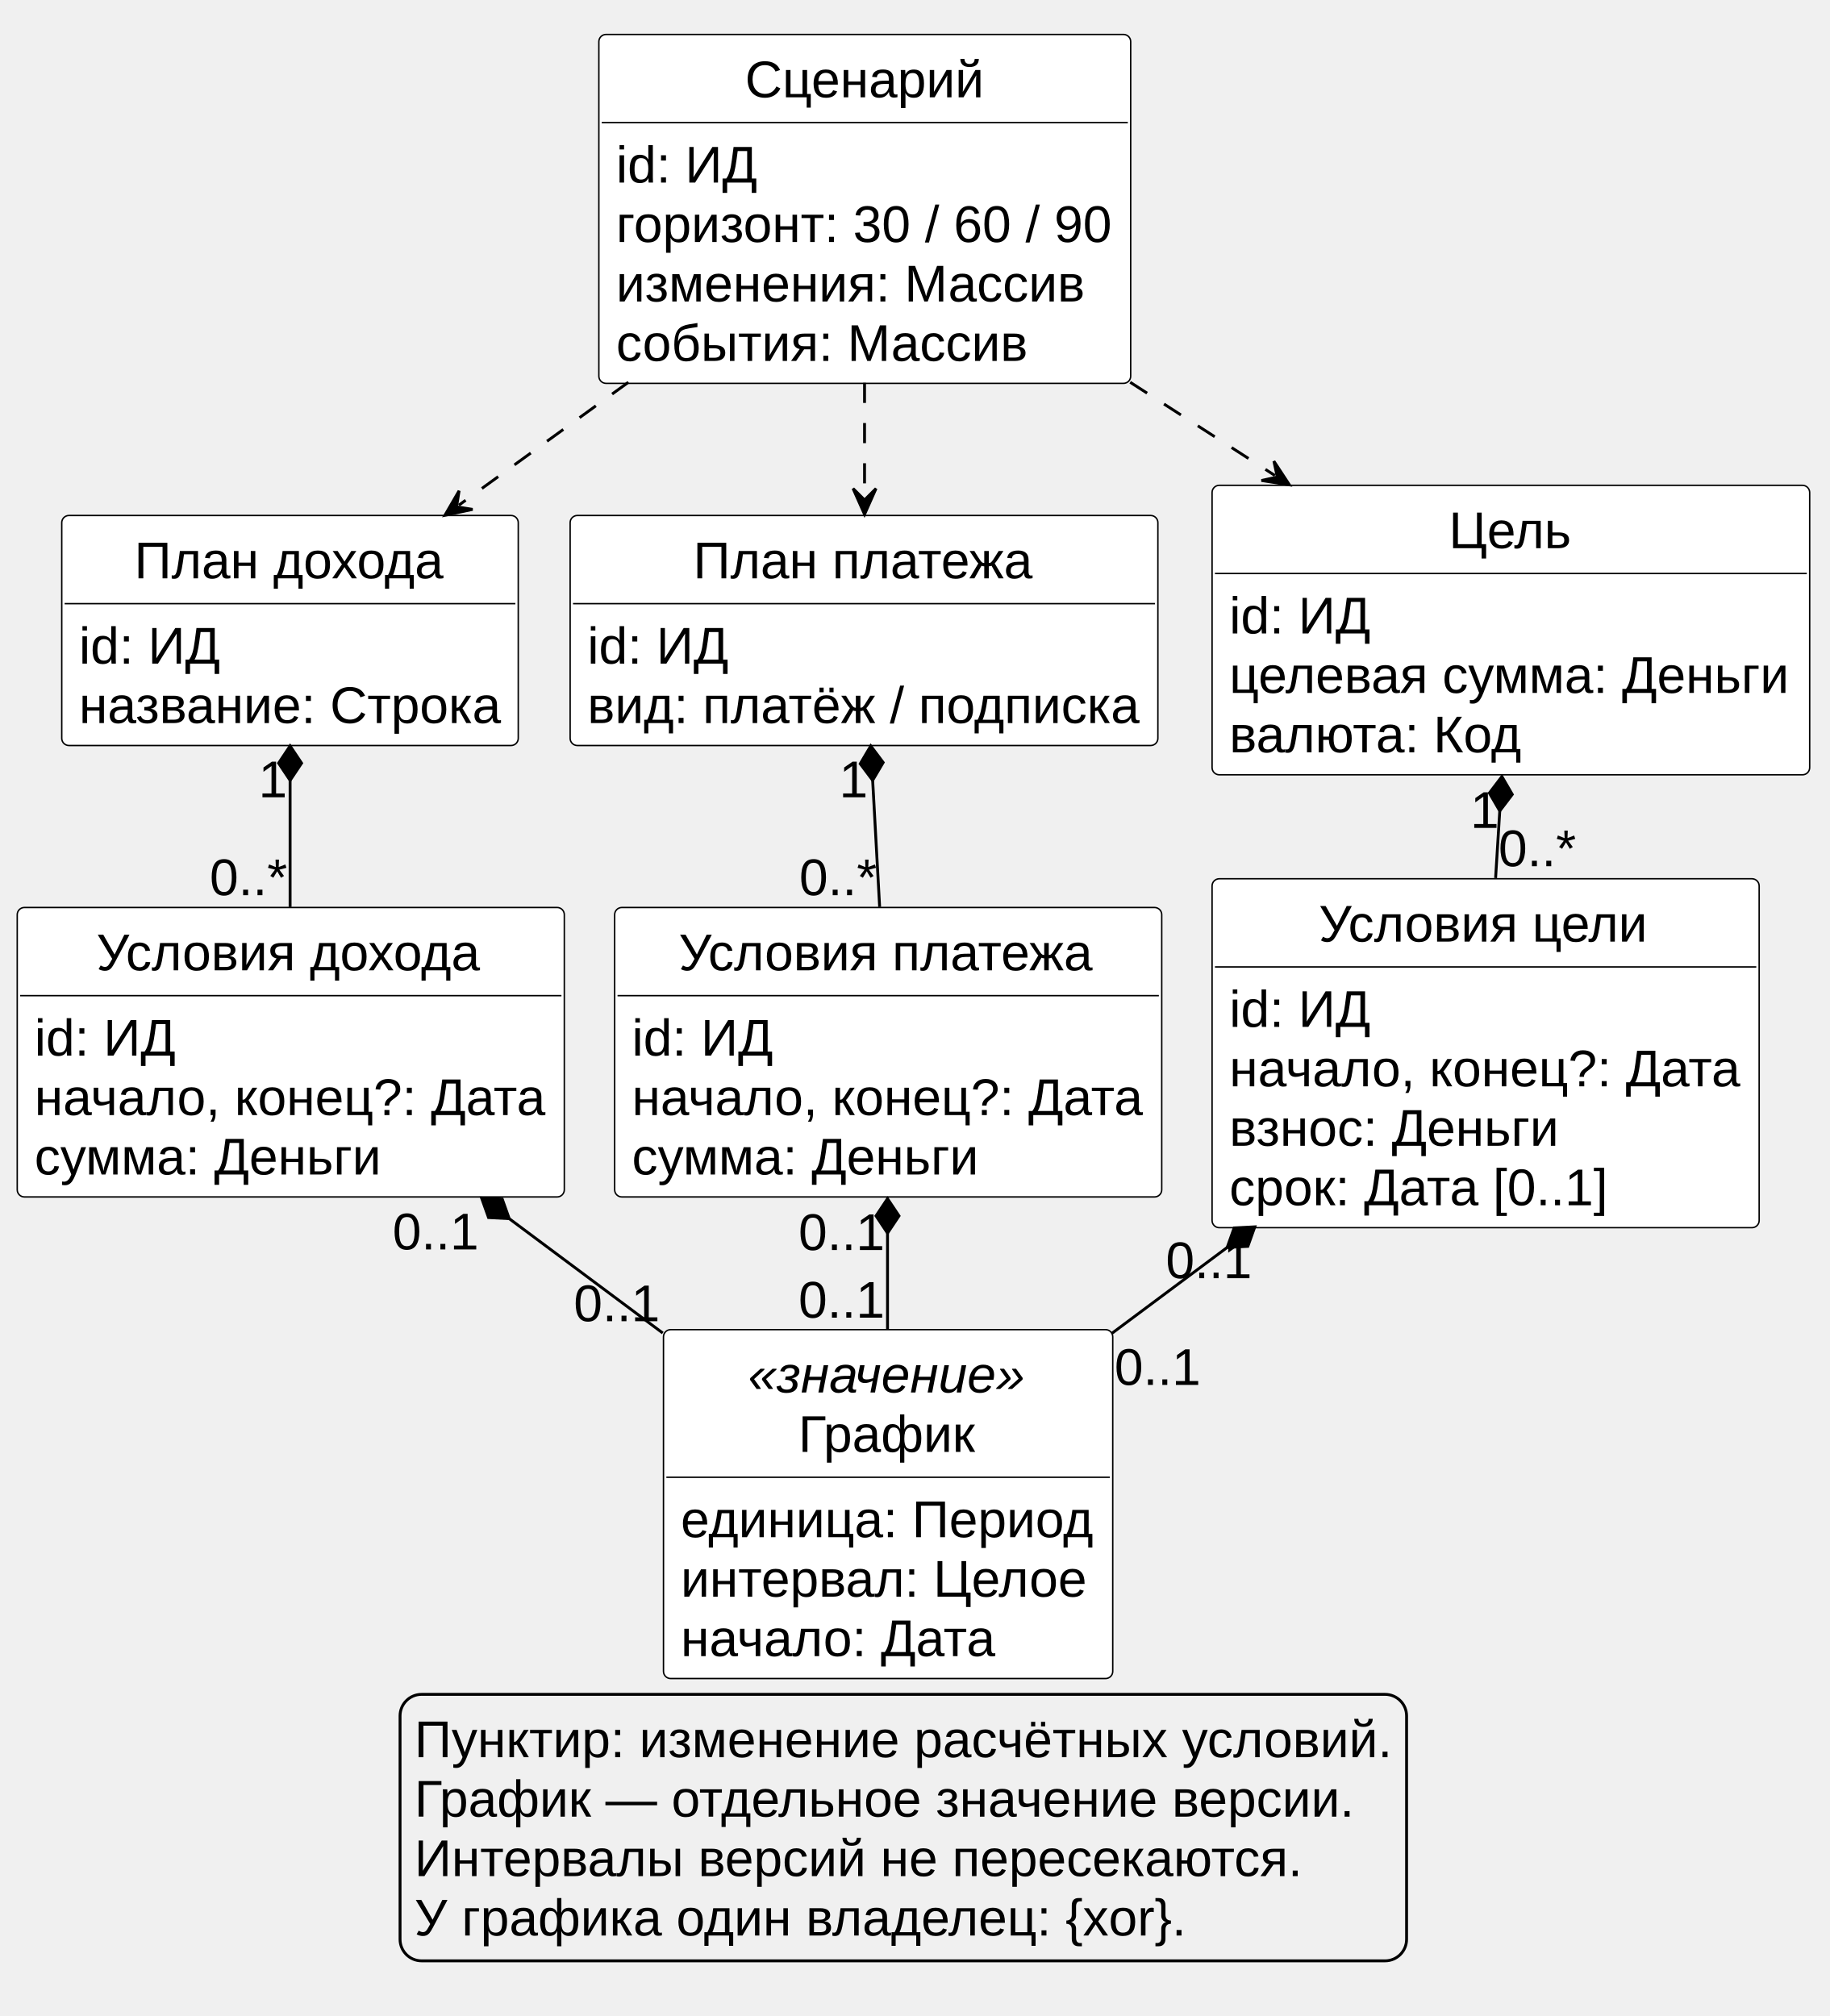
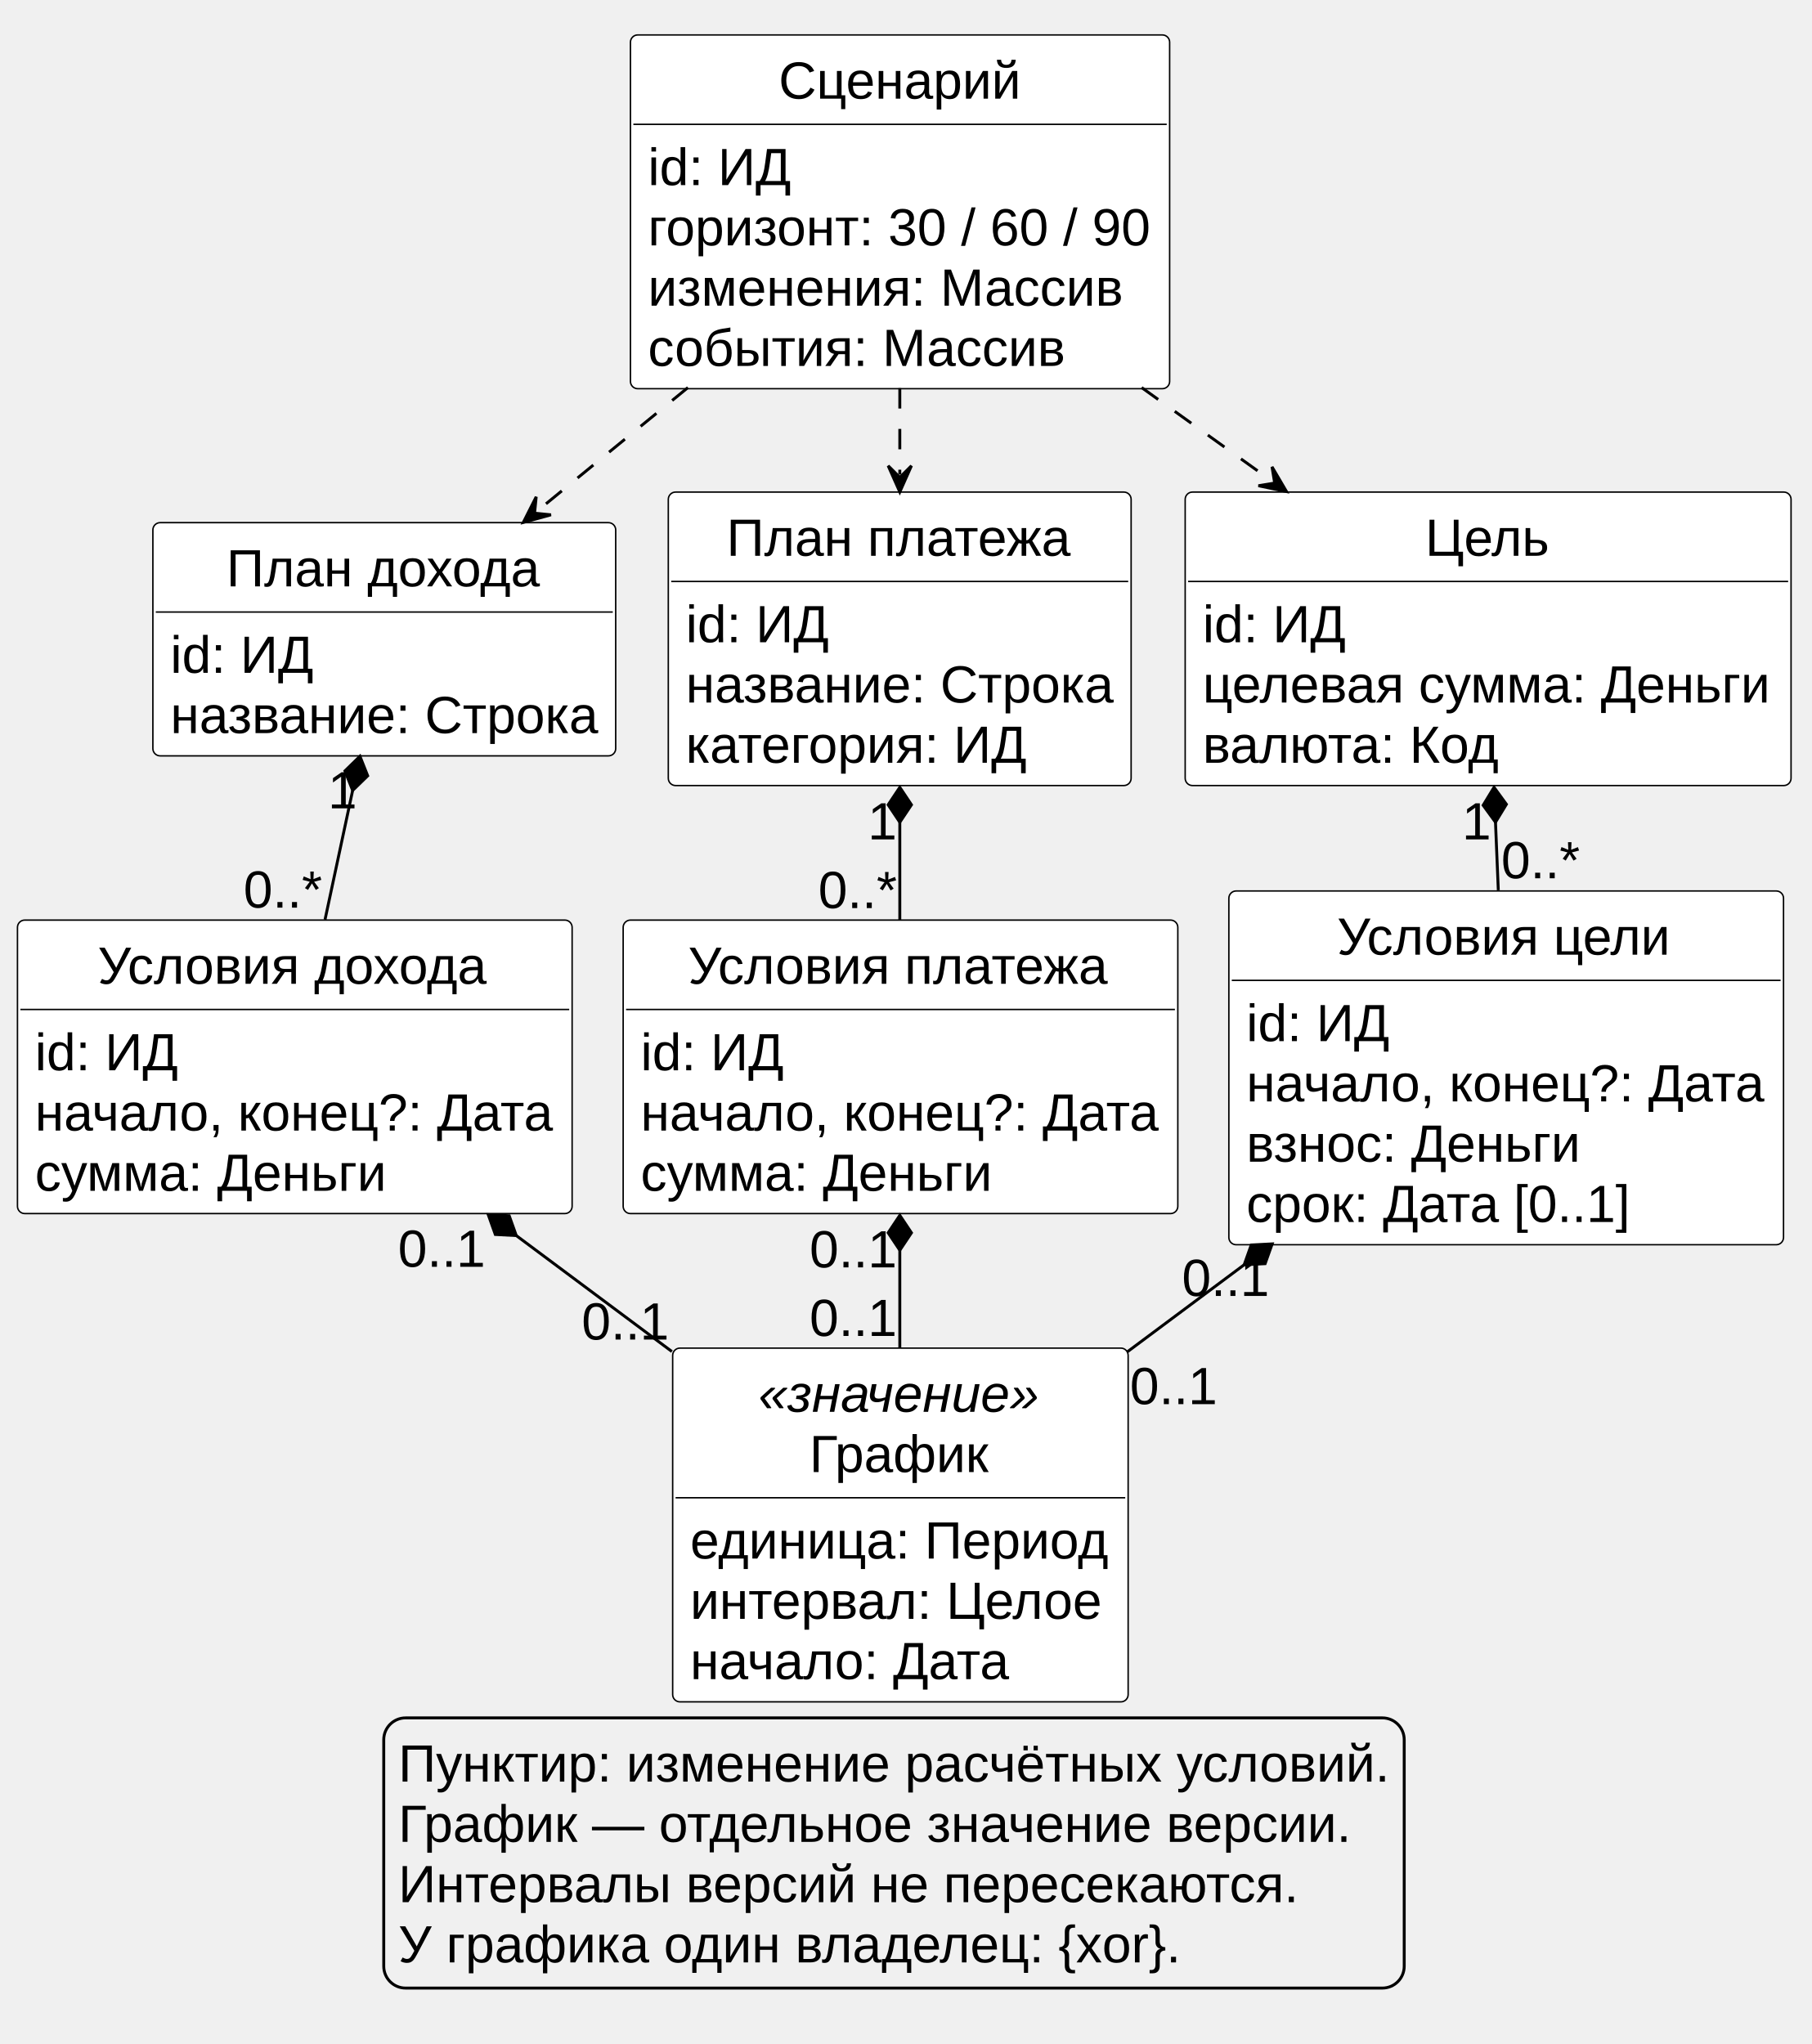
- <svg xmlns="http://www.w3.org/2000/svg" contentStyleType="text/css" data-diagram-type="CLASS" height="702px" preserveAspectRatio="none" style="width:637px;height:702px;background:#FFFFFF;" version="1.1" viewBox="0 0 637 702" width="637px" zoomAndPan="magnify">
+ <svg xmlns="http://www.w3.org/2000/svg" contentStyleType="text/css" data-diagram-type="CLASS" height="702px" preserveAspectRatio="none" style="width:622px;height:702px;background:#FFFFFF;" version="1.1" viewBox="0 0 622 702" width="622px" zoomAndPan="magnify">
  <defs />
  <g>
    <g class="entity" data-qualified-name="Scenario" data-source-line="19" id="ent0002">
-       <rect fill="#FFFFFF" height="121.491" rx="2.5" ry="2.5" style="stroke:#000000;stroke-width:0.5;" width="185.162" x="208.5" y="12" />
-       <text fill="#000000" font-family="Arial" font-size="18" lengthAdjust="spacing" textLength="83.391" x="259.386" y="33.884">Сценарий</text>
-       <line style="stroke:#000000;stroke-width:0.5;" x1="209.5" x2="392.662" y1="42.698" y2="42.698" />
-       <text fill="#000000" font-family="Arial" font-size="18" lengthAdjust="spacing" textLength="49.14" x="214.5" y="63.582">id: ИД</text>
-       <text fill="#000000" font-family="Arial" font-size="18" lengthAdjust="spacing" textLength="173.162" x="214.5" y="84.28">горизонт: 30 / 60 / 90</text>
-       <text fill="#000000" font-family="Arial" font-size="18" lengthAdjust="spacing" textLength="163.011" x="214.5" y="104.978">изменения: Массив</text>
-       <text fill="#000000" font-family="Arial" font-size="18" lengthAdjust="spacing" textLength="142.928" x="214.5" y="125.677">события: Массив</text>
+       <rect fill="#FFFFFF" height="121.491" rx="2.5" ry="2.5" style="stroke:#000000;stroke-width:0.5;" width="185.162" x="216.5" y="12" />
+       <text fill="#000000" font-family="Arial" font-size="18" lengthAdjust="spacing" textLength="83.391" x="267.386" y="33.884">Сценарий</text>
+       <line style="stroke:#000000;stroke-width:0.5;" x1="217.5" x2="400.662" y1="42.698" y2="42.698" />
+       <text fill="#000000" font-family="Arial" font-size="18" lengthAdjust="spacing" textLength="49.14" x="222.5" y="63.582">id: ИД</text>
+       <text fill="#000000" font-family="Arial" font-size="18" lengthAdjust="spacing" textLength="173.162" x="222.5" y="84.28">горизонт: 30 / 60 / 90</text>
+       <text fill="#000000" font-family="Arial" font-size="18" lengthAdjust="spacing" textLength="163.011" x="222.5" y="104.978">изменения: Массив</text>
+       <text fill="#000000" font-family="Arial" font-size="18" lengthAdjust="spacing" textLength="142.928" x="222.5" y="125.677">события: Массив</text>
    </g>
    <g class="entity" data-qualified-name="Income" data-source-line="25" id="ent0003">
-       <rect fill="#FFFFFF" height="80.095" rx="2.5" ry="2.5" style="stroke:#000000;stroke-width:0.5;" width="158.935" x="21.5" y="179.5" />
-       <text fill="#000000" font-family="Arial" font-size="18" lengthAdjust="spacing" textLength="108.431" x="46.752" y="201.384">План дохода</text>
-       <line style="stroke:#000000;stroke-width:0.5;" x1="22.5" x2="179.435" y1="210.198" y2="210.198" />
-       <text fill="#000000" font-family="Arial" font-size="18" lengthAdjust="spacing" textLength="49.14" x="27.5" y="231.082">id: ИД</text>
-       <text fill="#000000" font-family="Arial" font-size="18" lengthAdjust="spacing" textLength="146.935" x="27.5" y="251.78">название: Строка</text>
+       <rect fill="#FFFFFF" height="80.095" rx="2.5" ry="2.5" style="stroke:#000000;stroke-width:0.5;" width="158.935" x="52.5" y="179.5" />
+       <text fill="#000000" font-family="Arial" font-size="18" lengthAdjust="spacing" textLength="108.431" x="77.752" y="201.384">План дохода</text>
+       <line style="stroke:#000000;stroke-width:0.5;" x1="53.5" x2="210.435" y1="210.198" y2="210.198" />
+       <text fill="#000000" font-family="Arial" font-size="18" lengthAdjust="spacing" textLength="49.14" x="58.5" y="231.082">id: ИД</text>
+       <text fill="#000000" font-family="Arial" font-size="18" lengthAdjust="spacing" textLength="146.935" x="58.5" y="251.78">название: Строка</text>
    </g>
    <g class="entity" data-qualified-name="Payment" data-source-line="29" id="ent0004">
-       <rect fill="#FFFFFF" height="80.095" rx="2.5" ry="2.5" style="stroke:#000000;stroke-width:0.5;" width="204.63" x="198.5" y="179.5" />
-       <text fill="#000000" font-family="Arial" font-size="18" lengthAdjust="spacing" textLength="118.96" x="241.335" y="201.384">План платежа</text>
-       <line style="stroke:#000000;stroke-width:0.5;" x1="199.5" x2="402.13" y1="210.198" y2="210.198" />
-       <text fill="#000000" font-family="Arial" font-size="18" lengthAdjust="spacing" textLength="49.14" x="204.5" y="231.082">id: ИД</text>
-       <text fill="#000000" font-family="Arial" font-size="18" lengthAdjust="spacing" textLength="192.63" x="204.5" y="251.78">вид: платёж / подписка</text>
+       <rect fill="#FFFFFF" height="100.793" rx="2.5" ry="2.5" style="stroke:#000000;stroke-width:0.5;" width="158.935" x="229.5" y="169" />
+       <text fill="#000000" font-family="Arial" font-size="18" lengthAdjust="spacing" textLength="118.96" x="249.488" y="190.884">План платежа</text>
+       <line style="stroke:#000000;stroke-width:0.5;" x1="230.5" x2="387.435" y1="199.698" y2="199.698" />
+       <text fill="#000000" font-family="Arial" font-size="18" lengthAdjust="spacing" textLength="49.14" x="235.5" y="220.582">id: ИД</text>
+       <text fill="#000000" font-family="Arial" font-size="18" lengthAdjust="spacing" textLength="146.935" x="235.5" y="241.28">название: Строка</text>
+       <text fill="#000000" font-family="Arial" font-size="18" lengthAdjust="spacing" textLength="117.659" x="235.5" y="261.978">категория: ИД</text>
    </g>
-     <g class="entity" data-qualified-name="Goal" data-source-line="33" id="ent0005">
-       <rect fill="#FFFFFF" height="100.793" rx="2.5" ry="2.5" style="stroke:#000000;stroke-width:0.5;" width="208.058" x="422" y="169" />
-       <text fill="#000000" font-family="Arial" font-size="18" lengthAdjust="spacing" textLength="43.207" x="504.425" y="190.884">Цель</text>
-       <line style="stroke:#000000;stroke-width:0.5;" x1="423" x2="629.058" y1="199.698" y2="199.698" />
-       <text fill="#000000" font-family="Arial" font-size="18" lengthAdjust="spacing" textLength="49.14" x="428" y="220.582">id: ИД</text>
-       <text fill="#000000" font-family="Arial" font-size="18" lengthAdjust="spacing" textLength="196.058" x="428" y="241.28">целевая сумма: Деньги</text>
-       <text fill="#000000" font-family="Arial" font-size="18" lengthAdjust="spacing" textLength="102.832" x="428" y="261.978">валюта: Код</text>
+     <g class="entity" data-qualified-name="Goal" data-source-line="34" id="ent0005">
+       <rect fill="#FFFFFF" height="100.793" rx="2.5" ry="2.5" style="stroke:#000000;stroke-width:0.5;" width="208.058" x="407" y="169" />
+       <text fill="#000000" font-family="Arial" font-size="18" lengthAdjust="spacing" textLength="43.207" x="489.425" y="190.884">Цель</text>
+       <line style="stroke:#000000;stroke-width:0.5;" x1="408" x2="614.058" y1="199.698" y2="199.698" />
+       <text fill="#000000" font-family="Arial" font-size="18" lengthAdjust="spacing" textLength="49.14" x="413" y="220.582">id: ИД</text>
+       <text fill="#000000" font-family="Arial" font-size="18" lengthAdjust="spacing" textLength="196.058" x="413" y="241.28">целевая сумма: Деньги</text>
+       <text fill="#000000" font-family="Arial" font-size="18" lengthAdjust="spacing" textLength="102.832" x="413" y="261.978">валюта: Код</text>
    </g>
-     <g class="entity" data-qualified-name="IncomeTerms" data-source-line="38" id="ent0006">
+     <g class="entity" data-qualified-name="IncomeTerms" data-source-line="39" id="ent0006">
      <rect fill="#FFFFFF" height="100.793" rx="2.5" ry="2.5" style="stroke:#000000;stroke-width:0.5;" width="190.471" x="6" y="316" />
      <text fill="#000000" font-family="Arial" font-size="18" lengthAdjust="spacing" textLength="135.352" x="33.56" y="337.884">Условия дохода</text>
      <line style="stroke:#000000;stroke-width:0.5;" x1="7" x2="195.471" y1="346.698" y2="346.698" />
      <text fill="#000000" font-family="Arial" font-size="18" lengthAdjust="spacing" textLength="49.14" x="12" y="367.582">id: ИД</text>
      <text fill="#000000" font-family="Arial" font-size="18" lengthAdjust="spacing" textLength="178.471" x="12" y="388.28">начало, конец?: Дата</text>
      <text fill="#000000" font-family="Arial" font-size="18" lengthAdjust="spacing" textLength="120.902" x="12" y="408.978">сумма: Деньги</text>
    </g>
-     <g class="entity" data-qualified-name="PaymentTerms" data-source-line="43" id="ent0007">
+     <g class="entity" data-qualified-name="PaymentTerms" data-source-line="44" id="ent0007">
      <rect fill="#FFFFFF" height="100.793" rx="2.5" ry="2.5" style="stroke:#000000;stroke-width:0.5;" width="190.471" x="214" y="316" />
      <text fill="#000000" font-family="Arial" font-size="18" lengthAdjust="spacing" textLength="145.881" x="236.295" y="337.884">Условия платежа</text>
      <line style="stroke:#000000;stroke-width:0.5;" x1="215" x2="403.471" y1="346.698" y2="346.698" />
      <text fill="#000000" font-family="Arial" font-size="18" lengthAdjust="spacing" textLength="49.14" x="220" y="367.582">id: ИД</text>
      <text fill="#000000" font-family="Arial" font-size="18" lengthAdjust="spacing" textLength="178.471" x="220" y="388.28">начало, конец?: Дата</text>
      <text fill="#000000" font-family="Arial" font-size="18" lengthAdjust="spacing" textLength="120.902" x="220" y="408.978">сумма: Деньги</text>
    </g>
-     <g class="entity" data-qualified-name="GoalTerms" data-source-line="48" id="ent0008">
+     <g class="entity" data-qualified-name="GoalTerms" data-source-line="49" id="ent0008">
      <rect fill="#FFFFFF" height="121.491" rx="2.5" ry="2.5" style="stroke:#000000;stroke-width:0.5;" width="190.471" x="422" y="306" />
      <text fill="#000000" font-family="Arial" font-size="18" lengthAdjust="spacing" textLength="116.191" x="459.14" y="327.884">Условия цели</text>
      <line style="stroke:#000000;stroke-width:0.5;" x1="423" x2="611.471" y1="336.698" y2="336.698" />
      <text fill="#000000" font-family="Arial" font-size="18" lengthAdjust="spacing" textLength="49.14" x="428" y="357.582">id: ИД</text>
      <text fill="#000000" font-family="Arial" font-size="18" lengthAdjust="spacing" textLength="178.471" x="428" y="378.28">начало, конец?: Дата</text>
      <text fill="#000000" font-family="Arial" font-size="18" lengthAdjust="spacing" textLength="114.908" x="428" y="398.978">взнос: Деньги</text>
      <text fill="#000000" font-family="Arial" font-size="18" lengthAdjust="spacing" textLength="132.381" x="428" y="419.677">срок: Дата [0..1]</text>
    </g>
-     <g class="entity" data-qualified-name="Schedule" data-source-line="54" id="ent0009">
+     <g class="entity" data-qualified-name="Schedule" data-source-line="55" id="ent0009">
      <rect fill="#FFFFFF" height="121.491" rx="2.5" ry="2.5" style="stroke:#000000;stroke-width:0.5;" width="156.413" x="231" y="463" />
      <text fill="#000000" font-family="Arial" font-size="18" font-style="italic" lengthAdjust="spacing" textLength="97.559" x="260.427" y="484.884">«значение»</text>
      <text fill="#000000" font-family="Arial" font-size="18" lengthAdjust="spacing" textLength="62.508" x="277.953" y="505.582">График</text>
      <line style="stroke:#000000;stroke-width:0.5;" x1="232" x2="386.413" y1="514.396" y2="514.396" />
      <text fill="#000000" font-family="Arial" font-size="18" lengthAdjust="spacing" textLength="144.413" x="237" y="535.28">единица: Период</text>
      <text fill="#000000" font-family="Arial" font-size="18" lengthAdjust="spacing" textLength="142.19" x="237" y="555.979">интервал: Целое</text>
      <text fill="#000000" font-family="Arial" font-size="18" lengthAdjust="spacing" textLength="110.311" x="237" y="576.677">начало: Дата</text>
    </g>
    <g class="link" data-entity-1="ent0002" data-entity-2="ent0003" data-link-type="dependency" id="lnk14">
-       <polygon fill="#000000" points="154.905,179.419,164.539,177.375,158.953,176.484,159.843,170.898,154.905,179.419" style="stroke:#000000;stroke-width:1;" />
-       <path d="M218.786,133.105 C197.239,148.727 179.41,161.653 159.762,175.897" fill="none" style="stroke:#000000;stroke-width:1;stroke-dasharray:7,7;" />
+       <polygon fill="#000000" points="179.706,179.419,189.203,176.81,183.573,176.25,184.133,170.621,179.706,179.419" style="stroke:#000000;stroke-width:1;" />
+       <path d="M236.241,133.105 C217.171,148.727 201.735,161.372 184.347,175.617" fill="none" style="stroke:#000000;stroke-width:1;stroke-dasharray:7,7;" />
    </g>
    <g class="link" data-entity-1="ent0002" data-entity-2="ent0004" data-link-type="dependency" id="lnk15">
-       <polygon fill="#000000" points="301,179.108,305,170.108,301,174.108,297,170.108,301,179.108" style="stroke:#000000;stroke-width:1;" />
-       <path d="M301,133.314 C301,148.761 301,159 301,173.108" fill="none" style="stroke:#000000;stroke-width:1;stroke-dasharray:7,7;" />
+       <polygon fill="#000000" points="309,168.967,313,159.967,309,163.967,305,159.967,309,168.967" style="stroke:#000000;stroke-width:1;" />
+       <path d="M309,133.314 C309,145.172 309,151.497 309,162.967" fill="none" style="stroke:#000000;stroke-width:1;stroke-dasharray:7,7;" />
    </g>
    <g class="link" data-entity-1="ent0002" data-entity-2="ent0005" data-link-type="dependency" id="lnk16">
-       <polygon fill="#000000" points="448.917,168.824,443.519,160.587,444.714,166.116,439.185,167.311,448.917,168.824" style="stroke:#000000;stroke-width:1;" />
-       <path d="M393.49,133.105 C411.914,144.978 426.034,154.077 443.873,165.574" fill="none" style="stroke:#000000;stroke-width:1;stroke-dasharray:7,7;" />
+       <polygon fill="#000000" points="441.797,168.824,436.818,160.327,437.735,165.909,432.153,166.826,441.797,168.824" style="stroke:#000000;stroke-width:1;" />
+       <path d="M392.036,133.105 C408.576,144.978 420.906,153.828 436.922,165.325" fill="none" style="stroke:#000000;stroke-width:1;stroke-dasharray:7,7;" />
    </g>
    <g class="link" data-entity-1="ent0003" data-entity-2="ent0006" data-link-type="composition" id="lnk17">
-       <polygon fill="#000000" points="101,259.739,97,265.739,101,271.739,105,265.739,101,259.739" style="stroke:#000000;stroke-width:1;" />
-       <path d="M101,271.739 C101,289.017 101,297.512 101,315.839" fill="none" style="stroke:#000000;stroke-width:1;" />
-       <text fill="#000000" font-family="Arial" font-size="18" lengthAdjust="spacing" textLength="27.018" x="73" y="311.722">0..*</text>
-       <text fill="#000000" font-family="Arial" font-size="18" lengthAdjust="spacing" textLength="10.011" x="90" y="277.623">1</text>
+       <polygon fill="#000000" points="123.611,259.739,118.445,264.77,121.102,271.474,126.268,266.443,123.611,259.739" style="stroke:#000000;stroke-width:1;" />
+       <path d="M121.102,271.474 C117.408,288.752 115.535,297.512 111.617,315.839" fill="none" style="stroke:#000000;stroke-width:1;" />
+       <text fill="#000000" font-family="Arial" font-size="18" lengthAdjust="spacing" textLength="27.018" x="83.617" y="311.722">0..*</text>
+       <text fill="#000000" font-family="Arial" font-size="18" lengthAdjust="spacing" textLength="10.011" x="112.611" y="277.623">1</text>
    </g>
    <g class="link" data-entity-1="ent0004" data-entity-2="ent0007" data-link-type="composition" id="lnk18">
-       <polygon fill="#000000" points="303.165,259.739,299.502,265.95,303.826,271.721,307.489,265.51,303.165,259.739" style="stroke:#000000;stroke-width:1;" />
-       <path d="M303.826,271.721 C304.779,288.998 305.249,297.512 306.26,315.839" fill="none" style="stroke:#000000;stroke-width:1;" />
-       <text fill="#000000" font-family="Arial" font-size="18" lengthAdjust="spacing" textLength="27.018" x="278.26" y="311.722">0..*</text>
-       <text fill="#000000" font-family="Arial" font-size="18" lengthAdjust="spacing" textLength="10.011" x="292.165" y="277.623">1</text>
+       <polygon fill="#000000" points="309,270.401,305,276.401,309,282.401,313,276.401,309,270.401" style="stroke:#000000;stroke-width:1;" />
+       <path d="M309,282.401 C309,297.147 309,301.278 309,315.998" fill="none" style="stroke:#000000;stroke-width:1;" />
+       <text fill="#000000" font-family="Arial" font-size="18" lengthAdjust="spacing" textLength="27.018" x="281" y="311.882">0..*</text>
+       <text fill="#000000" font-family="Arial" font-size="18" lengthAdjust="spacing" textLength="10.011" x="298" y="288.285">1</text>
    </g>
    <g class="link" data-entity-1="ent0005" data-entity-2="ent0008" data-link-type="composition" id="lnk19">
-       <polygon fill="#000000" points="522.903,270.401,518.539,276.142,522.159,282.378,526.523,276.637,522.903,270.401" style="stroke:#000000;stroke-width:1;" />
-       <path d="M522.159,282.378 C521.452,293.765 521.438,294.001 520.708,305.753" fill="none" style="stroke:#000000;stroke-width:1;" />
-       <text fill="#000000" font-family="Arial" font-size="18" lengthAdjust="spacing" textLength="27.018" x="521.708" y="301.637">0..*</text>
-       <text fill="#000000" font-family="Arial" font-size="18" lengthAdjust="spacing" textLength="10.011" x="511.903" y="288.285">1</text>
+       <polygon fill="#000000" points="513.065,270.401,509.316,276.561,513.561,282.39,517.309,276.23,513.065,270.401" style="stroke:#000000;stroke-width:1;" />
+       <path d="M513.561,282.39 C514.032,293.777 514.041,294.001 514.528,305.753" fill="none" style="stroke:#000000;stroke-width:1;" />
+       <text fill="#000000" font-family="Arial" font-size="18" lengthAdjust="spacing" textLength="27.018" x="515.528" y="301.637">0..*</text>
+       <text fill="#000000" font-family="Arial" font-size="18" lengthAdjust="spacing" textLength="10.011" x="502.065" y="288.285">1</text>
    </g>
    <g class="link" data-entity-1="ent0006" data-entity-2="ent0009" data-link-type="composition" id="lnk20">
      <polygon fill="#000000" points="167.671,417.183,170.092,423.975,177.293,424.353,174.872,417.56,167.671,417.183" style="stroke:#000000;stroke-width:1;" />
      <path d="M177.293,424.353 C197.375,439.318 209.975,448.707 230.738,464.179" fill="none" style="stroke:#000000;stroke-width:1;" />
      <text fill="#000000" font-family="Arial" font-size="18" lengthAdjust="spacing" textLength="30.023" x="199.738" y="460.063">0..1</text>
      <text fill="#000000" font-family="Arial" font-size="18" lengthAdjust="spacing" textLength="30.023" x="136.671" y="435.066">0..1</text>
    </g>
    <g class="link" data-entity-1="ent0007" data-entity-2="ent0009" data-link-type="composition" id="lnk21">
      <polygon fill="#000000" points="309,417.396,305,423.396,309,429.396,313,423.396,309,417.396" style="stroke:#000000;stroke-width:1;" />
      <path d="M309,429.396 C309,443.91 309,447.909 309,462.954" fill="none" style="stroke:#000000;stroke-width:1;" />
      <text fill="#000000" font-family="Arial" font-size="18" lengthAdjust="spacing" textLength="30.023" x="278" y="458.838">0..1</text>
      <text fill="#000000" font-family="Arial" font-size="18" lengthAdjust="spacing" textLength="30.023" x="278" y="435.28">0..1</text>
    </g>
    <g class="link" data-entity-1="ent0008" data-entity-2="ent0009" data-link-type="composition" id="lnk22">
      <polygon fill="#000000" points="436.879,427.205,429.678,427.583,427.257,434.376,434.458,433.998,436.879,427.205" style="stroke:#000000;stroke-width:1;" />
      <path d="M427.257,434.376 C410.892,446.571 403.315,452.217 387.024,464.357" fill="none" style="stroke:#000000;stroke-width:1;" />
      <text fill="#000000" font-family="Arial" font-size="18" lengthAdjust="spacing" textLength="30.023" x="388.024" y="482.241">0..1</text>
      <text fill="#000000" font-family="Arial" font-size="18" lengthAdjust="spacing" textLength="30.023" x="405.879" y="445.089">0..1</text>
    </g>
-     <g class="legend" data-source-line="74">
-       <rect fill="none" height="92.793" rx="7.5" ry="7.5" style="stroke:#000000;stroke-width:1;" width="350.435" x="139.282" y="590" />
-       <text fill="#000000" font-family="Arial" font-size="18" lengthAdjust="spacing" textLength="340.435" x="144.282" y="611.884">Пунктир: изменение расчётных условий.</text>
-       <text fill="#000000" font-family="Arial" font-size="18" lengthAdjust="spacing" textLength="330.416" x="144.282" y="632.582">График — отдельное значение версии.</text>
-       <text fill="#000000" font-family="Arial" font-size="18" lengthAdjust="spacing" textLength="309.973" x="144.282" y="653.28">Интервалы версий не пересекаются.</text>
-       <text fill="#000000" font-family="Arial" font-size="18" lengthAdjust="spacing" textLength="269.728" x="144.282" y="673.979">У графика один владелец: {xor}.</text>
+     <g class="legend" data-source-line="75">
+       <rect fill="none" height="92.793" rx="7.5" ry="7.5" style="stroke:#000000;stroke-width:1;" width="350.435" x="131.782" y="590" />
+       <text fill="#000000" font-family="Arial" font-size="18" lengthAdjust="spacing" textLength="340.435" x="136.782" y="611.884">Пунктир: изменение расчётных условий.</text>
+       <text fill="#000000" font-family="Arial" font-size="18" lengthAdjust="spacing" textLength="330.416" x="136.782" y="632.582">График — отдельное значение версии.</text>
+       <text fill="#000000" font-family="Arial" font-size="18" lengthAdjust="spacing" textLength="309.973" x="136.782" y="653.28">Интервалы версий не пересекаются.</text>
+       <text fill="#000000" font-family="Arial" font-size="18" lengthAdjust="spacing" textLength="269.728" x="136.782" y="673.979">У графика один владелец: {xor}.</text>
    </g>
  </g>
</svg>
